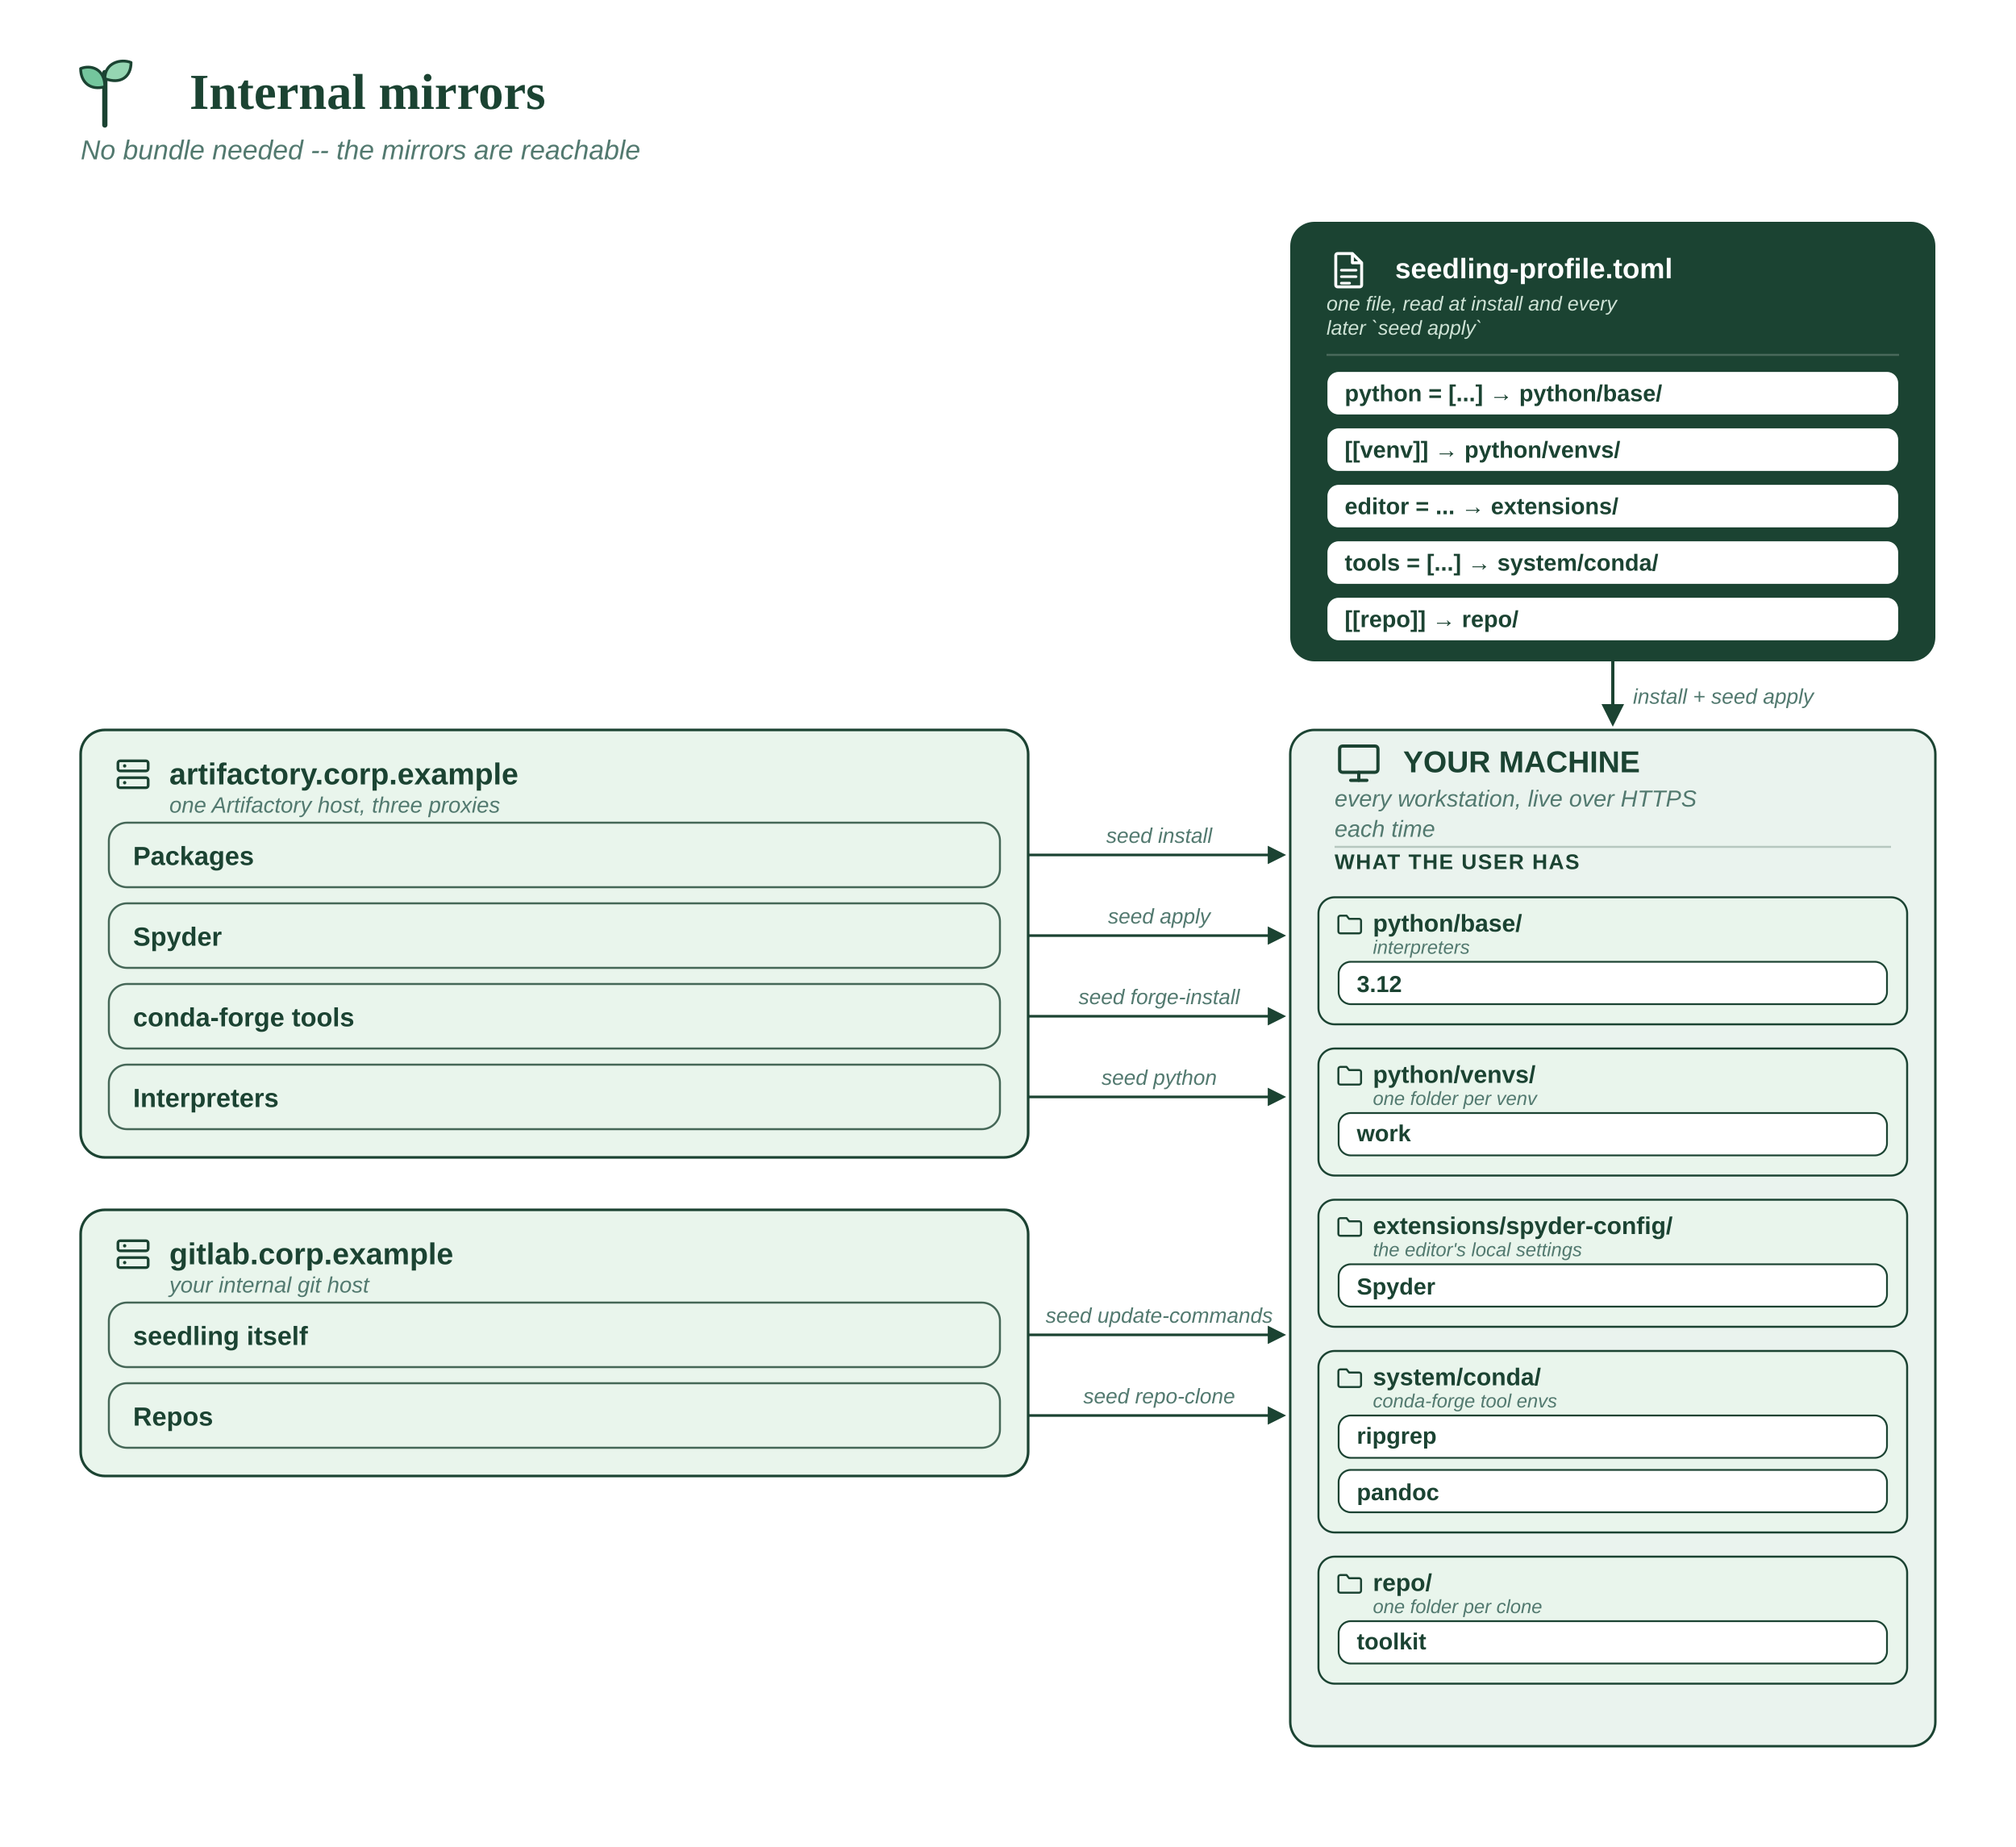
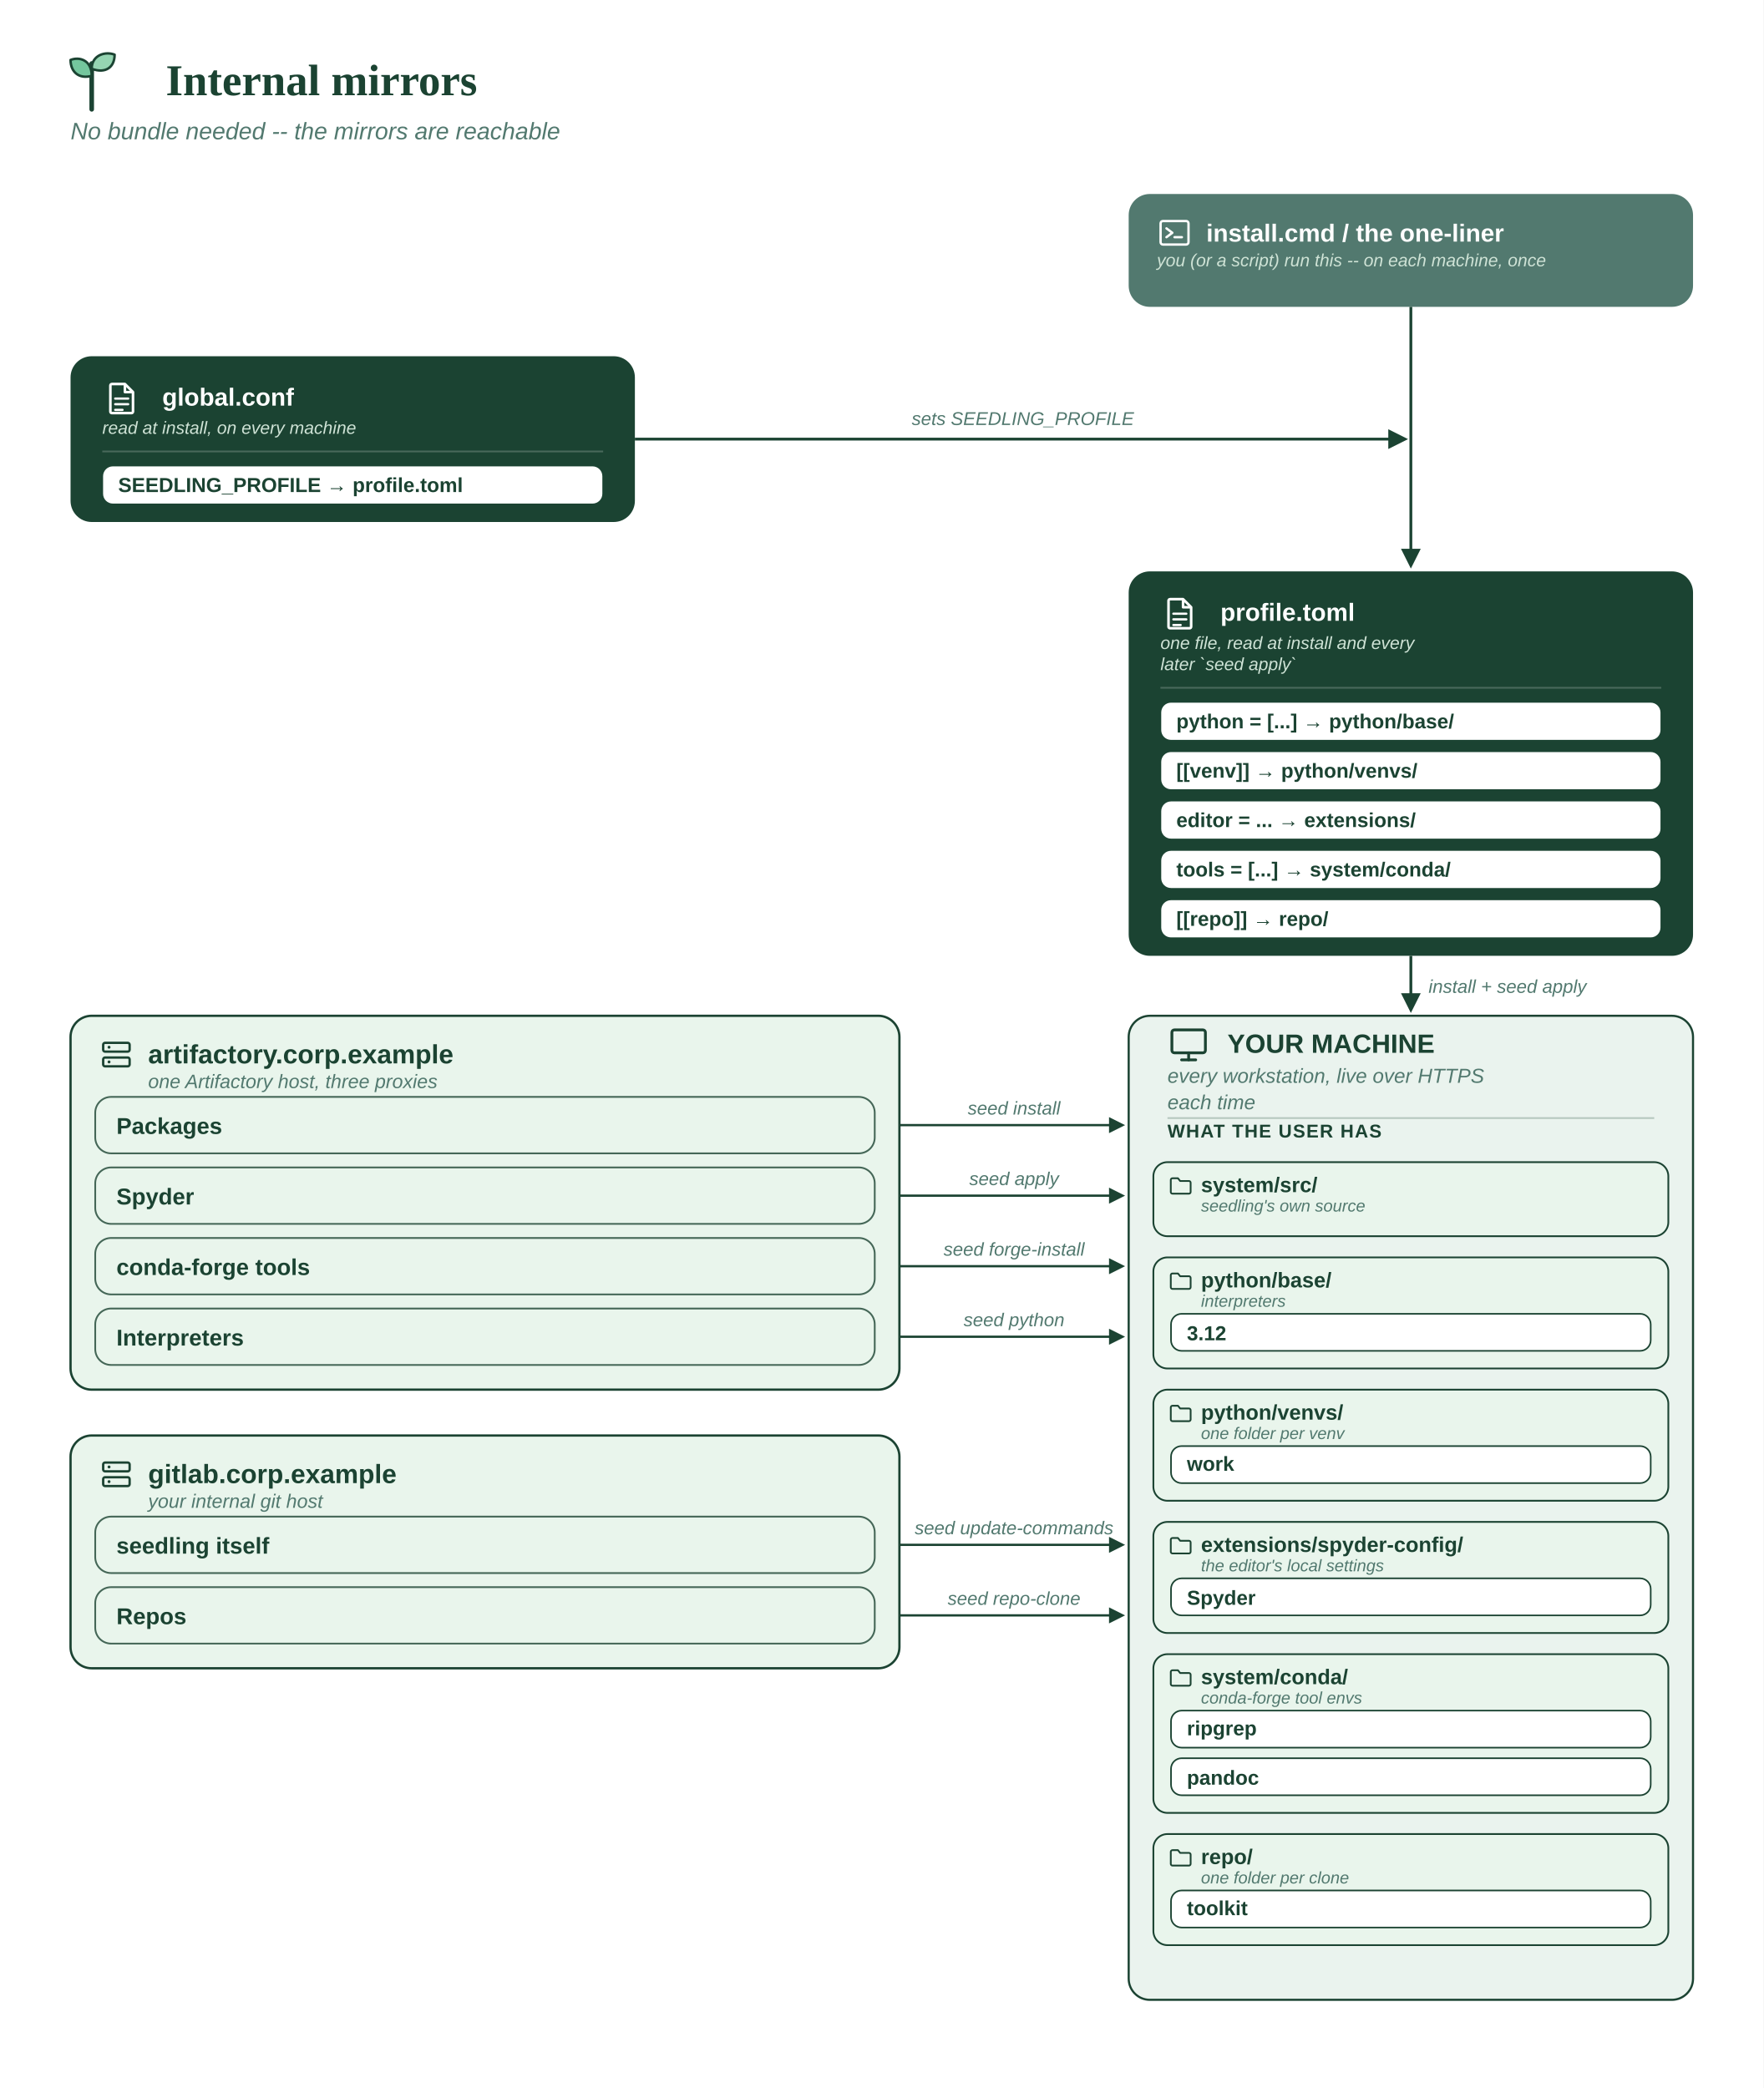
- <svg xmlns="http://www.w3.org/2000/svg" viewBox="0 0 1000 916" font-family="Arial, Helvetica, sans-serif">
+ <svg xmlns="http://www.w3.org/2000/svg" viewBox="0 0 1000 1184" font-family="Arial, Helvetica, sans-serif">
  <defs>
    <defs>
      <style>
      .head  { font-family: Georgia, 'Times New Roman', serif; }
      .body  { font-family: Arial, Helvetica, sans-serif; }
      .fg    { fill: #1B4332; }
      .fw    { fill: #FFFFFF; }
      .fmute { fill: #52796F; }
    </style>
      <marker id="arrow" markerWidth="7" markerHeight="7" refX="5.5" refY="3.5" orient="auto">
        <path d="M0,0 L7,3.5 L0,7 Z" fill="#1B4332" />
      </marker>
      <symbol id="ic-cloud" viewBox="0 0 24 24">
        <path d="M6.5 18 C3.5 18 2 15.8 2 13.8 C2 11.6 3.8 10 5.8 10.1 C6.4 7.6 8.7 6 11.2 6.3 C13.6 6.6 15.4 8.6 15.5 11 C17.9 11.1 20 13 20 15.3 C20 17.4 18.2 18 17 18 Z" fill="none" stroke="currentColor" stroke-width="1.6" stroke-linejoin="round" />
      </symbol>
      <symbol id="ic-box" viewBox="0 0 24 24">
        <path d="M3 8 L12 4 L21 8 L12 12 Z" fill="none" stroke="currentColor" stroke-width="1.6" stroke-linejoin="round" />
        <path d="M3 8 V17 L12 21 V12" fill="none" stroke="currentColor" stroke-width="1.6" stroke-linejoin="round" />
        <path d="M21 8 V17 L12 21" fill="none" stroke="currentColor" stroke-width="1.6" stroke-linejoin="round" />
      </symbol>
      <symbol id="ic-server" viewBox="0 0 24 24">
        <rect x="3" y="4" width="18" height="6" rx="1.3" fill="none" stroke="currentColor" stroke-width="1.6" />
        <rect x="3" y="14" width="18" height="6" rx="1.3" fill="none" stroke="currentColor" stroke-width="1.6" />
        <circle cx="7" cy="7" r="1" fill="currentColor" />
        <circle cx="7" cy="17" r="1" fill="currentColor" />
      </symbol>
      <symbol id="ic-monitor" viewBox="0 0 24 24">
        <rect x="2.5" y="4" width="19" height="13" rx="1.4" fill="none" stroke="currentColor" stroke-width="1.6" />
        <line x1="8" y1="21" x2="16" y2="21" stroke="currentColor" stroke-width="1.6" stroke-linecap="round" />
        <line x1="12" y1="17" x2="12" y2="21" stroke="currentColor" stroke-width="1.6" stroke-linecap="round" />
      </symbol>
      <symbol id="ic-folder" viewBox="0 0 24 24">
        <path d="M3 6.5 C3 5.7 3.7 5 4.5 5 H9.5 L11.5 7.5 H19.5 C20.3 7.5 21 8.2 21 9 V17.5 C21 18.3 20.3 19 19.5 19 H4.5 C3.7 19 3 18.3 3 17.5 Z" fill="none" stroke="currentColor" stroke-width="1.6" stroke-linejoin="round" />
      </symbol>
      <symbol id="ic-doc" viewBox="0 0 24 24">
        <path d="M6 3 H14 L19 8 V20 C19 20.6 18.6 21 18 21 H6 C5.4 21 5 20.6 5 20 V4 C5 3.4 5.4 3 6 3 Z" fill="none" stroke="currentColor" stroke-width="1.6" stroke-linejoin="round" />
        <path d="M14 3 V8 H19" fill="none" stroke="currentColor" stroke-width="1.6" stroke-linejoin="round" />
        <line x1="8" y1="12" x2="16" y2="12" stroke="currentColor" stroke-width="1.4" stroke-linecap="round" />
        <line x1="8" y1="15.5" x2="16" y2="15.5" stroke="currentColor" stroke-width="1.4" stroke-linecap="round" />
        <line x1="8" y1="19" x2="12.5" y2="19" stroke="currentColor" stroke-width="1.4" stroke-linecap="round" />
      </symbol>
+       <symbol id="ic-terminal" viewBox="0 0 24 24">
+         <rect x="2.5" y="4" width="19" height="16" rx="1.6" fill="none" stroke="currentColor" stroke-width="1.6" />
+         <path d="M6.5 9 L10.5 12 L6.5 15" fill="none" stroke="currentColor" stroke-width="1.6" stroke-linecap="round" stroke-linejoin="round" />
+         <line x1="12" y1="15" x2="17" y2="15" stroke="currentColor" stroke-width="1.6" stroke-linecap="round" />
+       </symbol>
    </defs>
  </defs>
-   <rect x="0" y="0" width="1000" height="916" fill="#FFFFFF" />
+   <rect x="0" y="0" width="1000" height="1184" fill="#FFFFFF" />
  <g transform="translate(40,20)">
    <path d="M12 42 V16" stroke="#1B4332" stroke-width="2.6" stroke-linecap="round" fill="none" />
    <path d="M12 23 C12 14 5 12 0 14 C0 21 5 25 12 23 Z" fill="#74C69D" stroke="#1B4332" stroke-width="1.4" stroke-linejoin="round" />
    <path d="M12 19 C12 11 20 9 25 11 C25 18 20 22 12 19 Z" fill="#95D5B2" stroke="#1B4332" stroke-width="1.4" stroke-linejoin="round" />
  </g>
  <text x="94" y="54" class="head fg" font-size="25" font-weight="700">Internal mirrors</text>
  <text x="40" y="79" class="body fmute" font-size="13.5" font-style="italic">No bundle needed -- the mirrors are reachable</text>
-   <rect x="640" y="110" width="320" height="218" rx="12" fill="#1B4332" />
-   <use href="#ic-doc" x="658" y="123" width="22" height="22" color="#FFFFFF" />
-   <text x="692" y="138" class="body fw" font-size="14.0" font-weight="700">seedling-profile.toml</text>
-   <text x="658" y="154" class="body" fill="#CFE3D6" font-size="10" font-style="italic">one file, read at install and every</text>
-   <text x="658" y="166" class="body" fill="#CFE3D6" font-size="10" font-style="italic">later `seed apply`</text>
-   <line x1="658" y1="176" x2="942" y2="176" stroke="#FFFFFF" stroke-width="1" opacity="0.2" />
-   <rect x="658" y="184" width="284" height="22" rx="6" fill="#FFFFFF" stroke="#1B4332" stroke-width="0.9" />
-   <text x="667" y="199" class="body fg" font-size="11.5" font-weight="600">python = [...]  →  python/base/</text>
-   <rect x="658" y="212" width="284" height="22" rx="6" fill="#FFFFFF" stroke="#1B4332" stroke-width="0.9" />
-   <text x="667" y="227" class="body fg" font-size="11.5" font-weight="600">[[venv]]  →  python/venvs/</text>
-   <rect x="658" y="240" width="284" height="22" rx="6" fill="#FFFFFF" stroke="#1B4332" stroke-width="0.9" />
-   <text x="667" y="255" class="body fg" font-size="11.5" font-weight="600">editor = ...  →  extensions/</text>
-   <rect x="658" y="268" width="284" height="22" rx="6" fill="#FFFFFF" stroke="#1B4332" stroke-width="0.9" />
-   <text x="667" y="283" class="body fg" font-size="11.5" font-weight="600">tools = [...]  →  system/conda/</text>
-   <rect x="658" y="296" width="284" height="22" rx="6" fill="#FFFFFF" stroke="#1B4332" stroke-width="0.9" />
-   <text x="667" y="311" class="body fg" font-size="11.5" font-weight="600">[[repo]]  →  repo/</text>
-   <line x1="800" y1="328" x2="800" y2="358" stroke="#1B4332" stroke-width="1.6" marker-end="url(#arrow)" />
-   <text x="810" y="349" class="body fmute" font-size="10.5" font-style="italic">install + seed apply</text>
-   <rect x="640" y="362" width="320" height="504" rx="12" fill="#EAF3EE" stroke="#1B4332" stroke-width="1.2" />
-   <use href="#ic-monitor" x="662" y="366" width="24" height="24" color="#1B4332" />
-   <text x="696" y="383" class="body fg" font-size="15" font-weight="700">YOUR MACHINE</text>
-   <text x="662" y="400" class="body fmute" font-size="11.5" font-style="italic">every workstation, live over HTTPS</text>
-   <text x="662" y="415" class="body fmute" font-size="11.5" font-style="italic">each time</text>
-   <line x1="662" y1="420" x2="938" y2="420" stroke="#1B4332" stroke-width="1" opacity="0.25" />
-   <text x="662" y="431" class="body fg" font-size="10.5" font-weight="700" letter-spacing="0.6">WHAT THE USER HAS</text>
-   <rect x="654" y="445" width="292" height="63" rx="8" fill="#E9F5EC" stroke="#1B4332" stroke-width="1" />
-   <use href="#ic-folder" x="662" y="451" width="15" height="15" color="#1B4332" />
-   <text x="681" y="462" class="body fg" font-size="12.0" font-weight="700">python/base/</text>
-   <text x="681" y="473" class="body fmute" font-size="9.5" font-style="italic">interpreters</text>
-   <rect x="664" y="477" width="272" height="21" rx="6" fill="#FFFFFF" stroke="#1B4332" stroke-width="0.9" />
-   <text x="673" y="492" class="body fg" font-size="11.5" font-weight="600">3.12</text>
-   <rect x="654" y="520" width="292" height="63" rx="8" fill="#E9F5EC" stroke="#1B4332" stroke-width="1" />
-   <use href="#ic-folder" x="662" y="526" width="15" height="15" color="#1B4332" />
-   <text x="681" y="537" class="body fg" font-size="12.0" font-weight="700">python/venvs/</text>
-   <text x="681" y="548" class="body fmute" font-size="9.5" font-style="italic">one folder per venv</text>
-   <rect x="664" y="552" width="272" height="21" rx="6" fill="#FFFFFF" stroke="#1B4332" stroke-width="0.9" />
-   <text x="673" y="566" class="body fg" font-size="11.5" font-weight="600">work</text>
-   <rect x="654" y="595" width="292" height="63" rx="8" fill="#E9F5EC" stroke="#1B4332" stroke-width="1" />
-   <use href="#ic-folder" x="662" y="601" width="15" height="15" color="#1B4332" />
-   <text x="681" y="612" class="body fg" font-size="12.0" font-weight="700">extensions/spyder-config/</text>
-   <text x="681" y="623" class="body fmute" font-size="9.5" font-style="italic">the editor's local settings</text>
-   <rect x="664" y="627" width="272" height="21" rx="6" fill="#FFFFFF" stroke="#1B4332" stroke-width="0.9" />
-   <text x="673" y="642" class="body fg" font-size="11.5" font-weight="600">Spyder</text>
-   <rect x="654" y="670" width="292" height="90" rx="8" fill="#E9F5EC" stroke="#1B4332" stroke-width="1" />
-   <use href="#ic-folder" x="662" y="676" width="15" height="15" color="#1B4332" />
-   <text x="681" y="687" class="body fg" font-size="12.0" font-weight="700">system/conda/</text>
-   <text x="681" y="698" class="body fmute" font-size="9.5" font-style="italic">conda-forge tool envs</text>
-   <rect x="664" y="702" width="272" height="21" rx="6" fill="#FFFFFF" stroke="#1B4332" stroke-width="0.9" />
-   <text x="673" y="716" class="body fg" font-size="11.5" font-weight="600">ripgrep</text>
-   <rect x="664" y="729" width="272" height="21" rx="6" fill="#FFFFFF" stroke="#1B4332" stroke-width="0.9" />
-   <text x="673" y="744" class="body fg" font-size="11.5" font-weight="600">pandoc</text>
-   <rect x="654" y="772" width="292" height="63" rx="8" fill="#E9F5EC" stroke="#1B4332" stroke-width="1" />
-   <use href="#ic-folder" x="662" y="778" width="15" height="15" color="#1B4332" />
-   <text x="681" y="789" class="body fg" font-size="12.0" font-weight="700">repo/</text>
-   <text x="681" y="800" class="body fmute" font-size="9.5" font-style="italic">one folder per clone</text>
-   <rect x="664" y="804" width="272" height="21" rx="6" fill="#FFFFFF" stroke="#1B4332" stroke-width="0.9" />
-   <text x="673" y="818" class="body fg" font-size="11.5" font-weight="600">toolkit</text>
-   <rect x="40" y="362" width="470" height="212" rx="12" fill="#E9F5EC" stroke="#1B4332" stroke-width="1.3" />
-   <use href="#ic-server" x="56" y="374" width="20" height="20" color="#1B4332" />
-   <text x="84" y="389" class="body fg" font-size="15.0" font-weight="700">artifactory.corp.example</text>
-   <text x="84" y="403" class="body fmute" font-size="11.0" font-style="italic">one Artifactory host, three proxies</text>
-   <rect x="54" y="408" width="442" height="32" rx="9" fill="#E9F5EC" stroke="#1B4332" stroke-width="1" opacity="0.8" />
-   <text x="66" y="429" class="body fg" font-size="13.0" font-weight="700">Packages</text>
-   <line x1="510" y1="424" x2="636" y2="424" stroke="#1B4332" stroke-width="1.3" marker-end="url(#arrow)" />
-   <text x="575" y="418" text-anchor="middle" class="body fmute" font-size="10.5" font-style="italic">seed install</text>
-   <rect x="54" y="448" width="442" height="32" rx="9" fill="#E9F5EC" stroke="#1B4332" stroke-width="1" opacity="0.8" />
-   <text x="66" y="469" class="body fg" font-size="13.0" font-weight="700">Spyder</text>
-   <line x1="510" y1="464" x2="636" y2="464" stroke="#1B4332" stroke-width="1.3" marker-end="url(#arrow)" />
-   <text x="575" y="458" text-anchor="middle" class="body fmute" font-size="10.5" font-style="italic">seed apply</text>
-   <rect x="54" y="488" width="442" height="32" rx="9" fill="#E9F5EC" stroke="#1B4332" stroke-width="1" opacity="0.8" />
-   <text x="66" y="509" class="body fg" font-size="13.0" font-weight="700">conda-forge tools</text>
-   <line x1="510" y1="504" x2="636" y2="504" stroke="#1B4332" stroke-width="1.3" marker-end="url(#arrow)" />
-   <text x="575" y="498" text-anchor="middle" class="body fmute" font-size="10.5" font-style="italic">seed forge-install</text>
-   <rect x="54" y="528" width="442" height="32" rx="9" fill="#E9F5EC" stroke="#1B4332" stroke-width="1" opacity="0.8" />
-   <text x="66" y="549" class="body fg" font-size="13.0" font-weight="700">Interpreters</text>
-   <line x1="510" y1="544" x2="636" y2="544" stroke="#1B4332" stroke-width="1.3" marker-end="url(#arrow)" />
-   <text x="575" y="538" text-anchor="middle" class="body fmute" font-size="10.5" font-style="italic">seed python</text>
-   <rect x="40" y="600" width="470" height="132" rx="12" fill="#E9F5EC" stroke="#1B4332" stroke-width="1.3" />
-   <use href="#ic-server" x="56" y="612" width="20" height="20" color="#1B4332" />
-   <text x="84" y="627" class="body fg" font-size="15.0" font-weight="700">gitlab.corp.example</text>
-   <text x="84" y="641" class="body fmute" font-size="11.0" font-style="italic">your internal git host</text>
-   <rect x="54" y="646" width="442" height="32" rx="9" fill="#E9F5EC" stroke="#1B4332" stroke-width="1" opacity="0.8" />
-   <text x="66" y="667" class="body fg" font-size="13.0" font-weight="700">seedling itself</text>
-   <line x1="510" y1="662" x2="636" y2="662" stroke="#1B4332" stroke-width="1.3" marker-end="url(#arrow)" />
-   <text x="575" y="656" text-anchor="middle" class="body fmute" font-size="10.5" font-style="italic">seed update-commands</text>
-   <rect x="54" y="686" width="442" height="32" rx="9" fill="#E9F5EC" stroke="#1B4332" stroke-width="1" opacity="0.8" />
-   <text x="66" y="707" class="body fg" font-size="13.0" font-weight="700">Repos</text>
-   <line x1="510" y1="702" x2="636" y2="702" stroke="#1B4332" stroke-width="1.3" marker-end="url(#arrow)" />
-   <text x="575" y="696" text-anchor="middle" class="body fmute" font-size="10.5" font-style="italic">seed repo-clone</text>
+   <rect x="640" y="110" width="320" height="64" rx="12" fill="#52796F" />
+   <use href="#ic-terminal" x="656" y="122" width="20" height="20" color="#FFFFFF" />
+   <text x="684" y="137" class="body fw" font-size="14.0" font-weight="700">install.cmd  /  the one-liner</text>
+   <text x="656" y="151" class="body" fill="#CFE3D6" font-size="10" font-style="italic">you (or a script) run this -- on each machine, once</text>
+   <line x1="800" y1="174" x2="800" y2="320" stroke="#1B4332" stroke-width="1.6" marker-end="url(#arrow)" />
+   <rect x="40" y="202" width="320" height="94" rx="12" fill="#1B4332" />
+   <use href="#ic-doc" x="58" y="215" width="22" height="22" color="#FFFFFF" />
+   <text x="92" y="230" class="body fw" font-size="14" font-weight="700">global.conf</text>
+   <text x="58" y="246" class="body" fill="#CFE3D6" font-size="10" font-style="italic">read at install, on every machine</text>
+   <line x1="58" y1="256" x2="342" y2="256" stroke="#FFFFFF" stroke-width="1" opacity="0.2" />
+   <rect x="58" y="264" width="284" height="22" rx="6" fill="#FFFFFF" stroke="#1B4332" stroke-width="0.9" />
+   <text x="67" y="279" class="body fg" font-size="11.5" font-weight="600">SEEDLING_PROFILE  →  profile.toml</text>
+   <line x1="360" y1="249" x2="796" y2="249" stroke="#1B4332" stroke-width="1.6" marker-end="url(#arrow)" />
+   <text x="580" y="241" text-anchor="middle" class="body fmute" font-size="10.5" font-style="italic">sets SEEDLING_PROFILE</text>
+   <rect x="640" y="324" width="320" height="218" rx="12" fill="#1B4332" />
+   <use href="#ic-doc" x="658" y="337" width="22" height="22" color="#FFFFFF" />
+   <text x="692" y="352" class="body fw" font-size="14.0" font-weight="700">profile.toml</text>
+   <text x="658" y="368" class="body" fill="#CFE3D6" font-size="10" font-style="italic">one file, read at install and every</text>
+   <text x="658" y="380" class="body" fill="#CFE3D6" font-size="10" font-style="italic">later `seed apply`</text>
+   <line x1="658" y1="390" x2="942" y2="390" stroke="#FFFFFF" stroke-width="1" opacity="0.2" />
+   <rect x="658" y="398" width="284" height="22" rx="6" fill="#FFFFFF" stroke="#1B4332" stroke-width="0.9" />
+   <text x="667" y="413" class="body fg" font-size="11.5" font-weight="600">python = [...]  →  python/base/</text>
+   <rect x="658" y="426" width="284" height="22" rx="6" fill="#FFFFFF" stroke="#1B4332" stroke-width="0.9" />
+   <text x="667" y="441" class="body fg" font-size="11.5" font-weight="600">[[venv]]  →  python/venvs/</text>
+   <rect x="658" y="454" width="284" height="22" rx="6" fill="#FFFFFF" stroke="#1B4332" stroke-width="0.9" />
+   <text x="667" y="469" class="body fg" font-size="11.5" font-weight="600">editor = ...  →  extensions/</text>
+   <rect x="658" y="482" width="284" height="22" rx="6" fill="#FFFFFF" stroke="#1B4332" stroke-width="0.9" />
+   <text x="667" y="497" class="body fg" font-size="11.5" font-weight="600">tools = [...]  →  system/conda/</text>
+   <rect x="658" y="510" width="284" height="22" rx="6" fill="#FFFFFF" stroke="#1B4332" stroke-width="0.9" />
+   <text x="667" y="525" class="body fg" font-size="11.5" font-weight="600">[[repo]]  →  repo/</text>
+   <line x1="800" y1="542" x2="800" y2="572" stroke="#1B4332" stroke-width="1.6" marker-end="url(#arrow)" />
+   <text x="810" y="563" class="body fmute" font-size="10.5" font-style="italic">install + seed apply</text>
+   <rect x="640" y="576" width="320" height="558" rx="12" fill="#EAF3EE" stroke="#1B4332" stroke-width="1.2" />
+   <use href="#ic-monitor" x="662" y="580" width="24" height="24" color="#1B4332" />
+   <text x="696" y="597" class="body fg" font-size="15" font-weight="700">YOUR MACHINE</text>
+   <text x="662" y="614" class="body fmute" font-size="11.5" font-style="italic">every workstation, live over HTTPS</text>
+   <text x="662" y="629" class="body fmute" font-size="11.5" font-style="italic">each time</text>
+   <line x1="662" y1="634" x2="938" y2="634" stroke="#1B4332" stroke-width="1" opacity="0.25" />
+   <text x="662" y="645" class="body fg" font-size="10.5" font-weight="700" letter-spacing="0.6">WHAT THE USER HAS</text>
+   <rect x="654" y="659" width="292" height="42" rx="8" fill="#E9F5EC" stroke="#1B4332" stroke-width="1" />
+   <use href="#ic-folder" x="662" y="665" width="15" height="15" color="#1B4332" />
+   <text x="681" y="676" class="body fg" font-size="12.0" font-weight="700">system/src/</text>
+   <text x="681" y="687" class="body fmute" font-size="9.5" font-style="italic">seedling's own source</text>
+   <rect x="654" y="713" width="292" height="63" rx="8" fill="#E9F5EC" stroke="#1B4332" stroke-width="1" />
+   <use href="#ic-folder" x="662" y="719" width="15" height="15" color="#1B4332" />
+   <text x="681" y="730" class="body fg" font-size="12.0" font-weight="700">python/base/</text>
+   <text x="681" y="741" class="body fmute" font-size="9.5" font-style="italic">interpreters</text>
+   <rect x="664" y="745" width="272" height="21" rx="6" fill="#FFFFFF" stroke="#1B4332" stroke-width="0.9" />
+   <text x="673" y="760" class="body fg" font-size="11.5" font-weight="600">3.12</text>
+   <rect x="654" y="788" width="292" height="63" rx="8" fill="#E9F5EC" stroke="#1B4332" stroke-width="1" />
+   <use href="#ic-folder" x="662" y="794" width="15" height="15" color="#1B4332" />
+   <text x="681" y="805" class="body fg" font-size="12.0" font-weight="700">python/venvs/</text>
+   <text x="681" y="816" class="body fmute" font-size="9.5" font-style="italic">one folder per venv</text>
+   <rect x="664" y="820" width="272" height="21" rx="6" fill="#FFFFFF" stroke="#1B4332" stroke-width="0.9" />
+   <text x="673" y="834" class="body fg" font-size="11.5" font-weight="600">work</text>
+   <rect x="654" y="863" width="292" height="63" rx="8" fill="#E9F5EC" stroke="#1B4332" stroke-width="1" />
+   <use href="#ic-folder" x="662" y="869" width="15" height="15" color="#1B4332" />
+   <text x="681" y="880" class="body fg" font-size="12.0" font-weight="700">extensions/spyder-config/</text>
+   <text x="681" y="891" class="body fmute" font-size="9.5" font-style="italic">the editor's local settings</text>
+   <rect x="664" y="895" width="272" height="21" rx="6" fill="#FFFFFF" stroke="#1B4332" stroke-width="0.9" />
+   <text x="673" y="910" class="body fg" font-size="11.5" font-weight="600">Spyder</text>
+   <rect x="654" y="938" width="292" height="90" rx="8" fill="#E9F5EC" stroke="#1B4332" stroke-width="1" />
+   <use href="#ic-folder" x="662" y="944" width="15" height="15" color="#1B4332" />
+   <text x="681" y="955" class="body fg" font-size="12.0" font-weight="700">system/conda/</text>
+   <text x="681" y="966" class="body fmute" font-size="9.5" font-style="italic">conda-forge tool envs</text>
+   <rect x="664" y="970" width="272" height="21" rx="6" fill="#FFFFFF" stroke="#1B4332" stroke-width="0.9" />
+   <text x="673" y="984" class="body fg" font-size="11.5" font-weight="600">ripgrep</text>
+   <rect x="664" y="997" width="272" height="21" rx="6" fill="#FFFFFF" stroke="#1B4332" stroke-width="0.9" />
+   <text x="673" y="1012" class="body fg" font-size="11.5" font-weight="600">pandoc</text>
+   <rect x="654" y="1040" width="292" height="63" rx="8" fill="#E9F5EC" stroke="#1B4332" stroke-width="1" />
+   <use href="#ic-folder" x="662" y="1046" width="15" height="15" color="#1B4332" />
+   <text x="681" y="1057" class="body fg" font-size="12.0" font-weight="700">repo/</text>
+   <text x="681" y="1068" class="body fmute" font-size="9.5" font-style="italic">one folder per clone</text>
+   <rect x="664" y="1072" width="272" height="21" rx="6" fill="#FFFFFF" stroke="#1B4332" stroke-width="0.9" />
+   <text x="673" y="1086" class="body fg" font-size="11.5" font-weight="600">toolkit</text>
+   <rect x="40" y="576" width="470" height="212" rx="12" fill="#E9F5EC" stroke="#1B4332" stroke-width="1.3" />
+   <use href="#ic-server" x="56" y="588" width="20" height="20" color="#1B4332" />
+   <text x="84" y="603" class="body fg" font-size="15.0" font-weight="700">artifactory.corp.example</text>
+   <text x="84" y="617" class="body fmute" font-size="11.0" font-style="italic">one Artifactory host, three proxies</text>
+   <rect x="54" y="622" width="442" height="32" rx="9" fill="#E9F5EC" stroke="#1B4332" stroke-width="1" opacity="0.8" />
+   <text x="66" y="643" class="body fg" font-size="13.0" font-weight="700">Packages</text>
+   <line x1="510" y1="638" x2="636" y2="638" stroke="#1B4332" stroke-width="1.3" marker-end="url(#arrow)" />
+   <text x="575" y="632" text-anchor="middle" class="body fmute" font-size="10.5" font-style="italic">seed install</text>
+   <rect x="54" y="662" width="442" height="32" rx="9" fill="#E9F5EC" stroke="#1B4332" stroke-width="1" opacity="0.8" />
+   <text x="66" y="683" class="body fg" font-size="13.0" font-weight="700">Spyder</text>
+   <line x1="510" y1="678" x2="636" y2="678" stroke="#1B4332" stroke-width="1.3" marker-end="url(#arrow)" />
+   <text x="575" y="672" text-anchor="middle" class="body fmute" font-size="10.5" font-style="italic">seed apply</text>
+   <rect x="54" y="702" width="442" height="32" rx="9" fill="#E9F5EC" stroke="#1B4332" stroke-width="1" opacity="0.8" />
+   <text x="66" y="723" class="body fg" font-size="13.0" font-weight="700">conda-forge tools</text>
+   <line x1="510" y1="718" x2="636" y2="718" stroke="#1B4332" stroke-width="1.3" marker-end="url(#arrow)" />
+   <text x="575" y="712" text-anchor="middle" class="body fmute" font-size="10.5" font-style="italic">seed forge-install</text>
+   <rect x="54" y="742" width="442" height="32" rx="9" fill="#E9F5EC" stroke="#1B4332" stroke-width="1" opacity="0.8" />
+   <text x="66" y="763" class="body fg" font-size="13.0" font-weight="700">Interpreters</text>
+   <line x1="510" y1="758" x2="636" y2="758" stroke="#1B4332" stroke-width="1.3" marker-end="url(#arrow)" />
+   <text x="575" y="752" text-anchor="middle" class="body fmute" font-size="10.5" font-style="italic">seed python</text>
+   <rect x="40" y="814" width="470" height="132" rx="12" fill="#E9F5EC" stroke="#1B4332" stroke-width="1.3" />
+   <use href="#ic-server" x="56" y="826" width="20" height="20" color="#1B4332" />
+   <text x="84" y="841" class="body fg" font-size="15.0" font-weight="700">gitlab.corp.example</text>
+   <text x="84" y="855" class="body fmute" font-size="11.0" font-style="italic">your internal git host</text>
+   <rect x="54" y="860" width="442" height="32" rx="9" fill="#E9F5EC" stroke="#1B4332" stroke-width="1" opacity="0.8" />
+   <text x="66" y="881" class="body fg" font-size="13.0" font-weight="700">seedling itself</text>
+   <line x1="510" y1="876" x2="636" y2="876" stroke="#1B4332" stroke-width="1.3" marker-end="url(#arrow)" />
+   <text x="575" y="870" text-anchor="middle" class="body fmute" font-size="10.5" font-style="italic">seed update-commands</text>
+   <rect x="54" y="900" width="442" height="32" rx="9" fill="#E9F5EC" stroke="#1B4332" stroke-width="1" opacity="0.8" />
+   <text x="66" y="921" class="body fg" font-size="13.0" font-weight="700">Repos</text>
+   <line x1="510" y1="916" x2="636" y2="916" stroke="#1B4332" stroke-width="1.3" marker-end="url(#arrow)" />
+   <text x="575" y="910" text-anchor="middle" class="body fmute" font-size="10.5" font-style="italic">seed repo-clone</text>
</svg>
